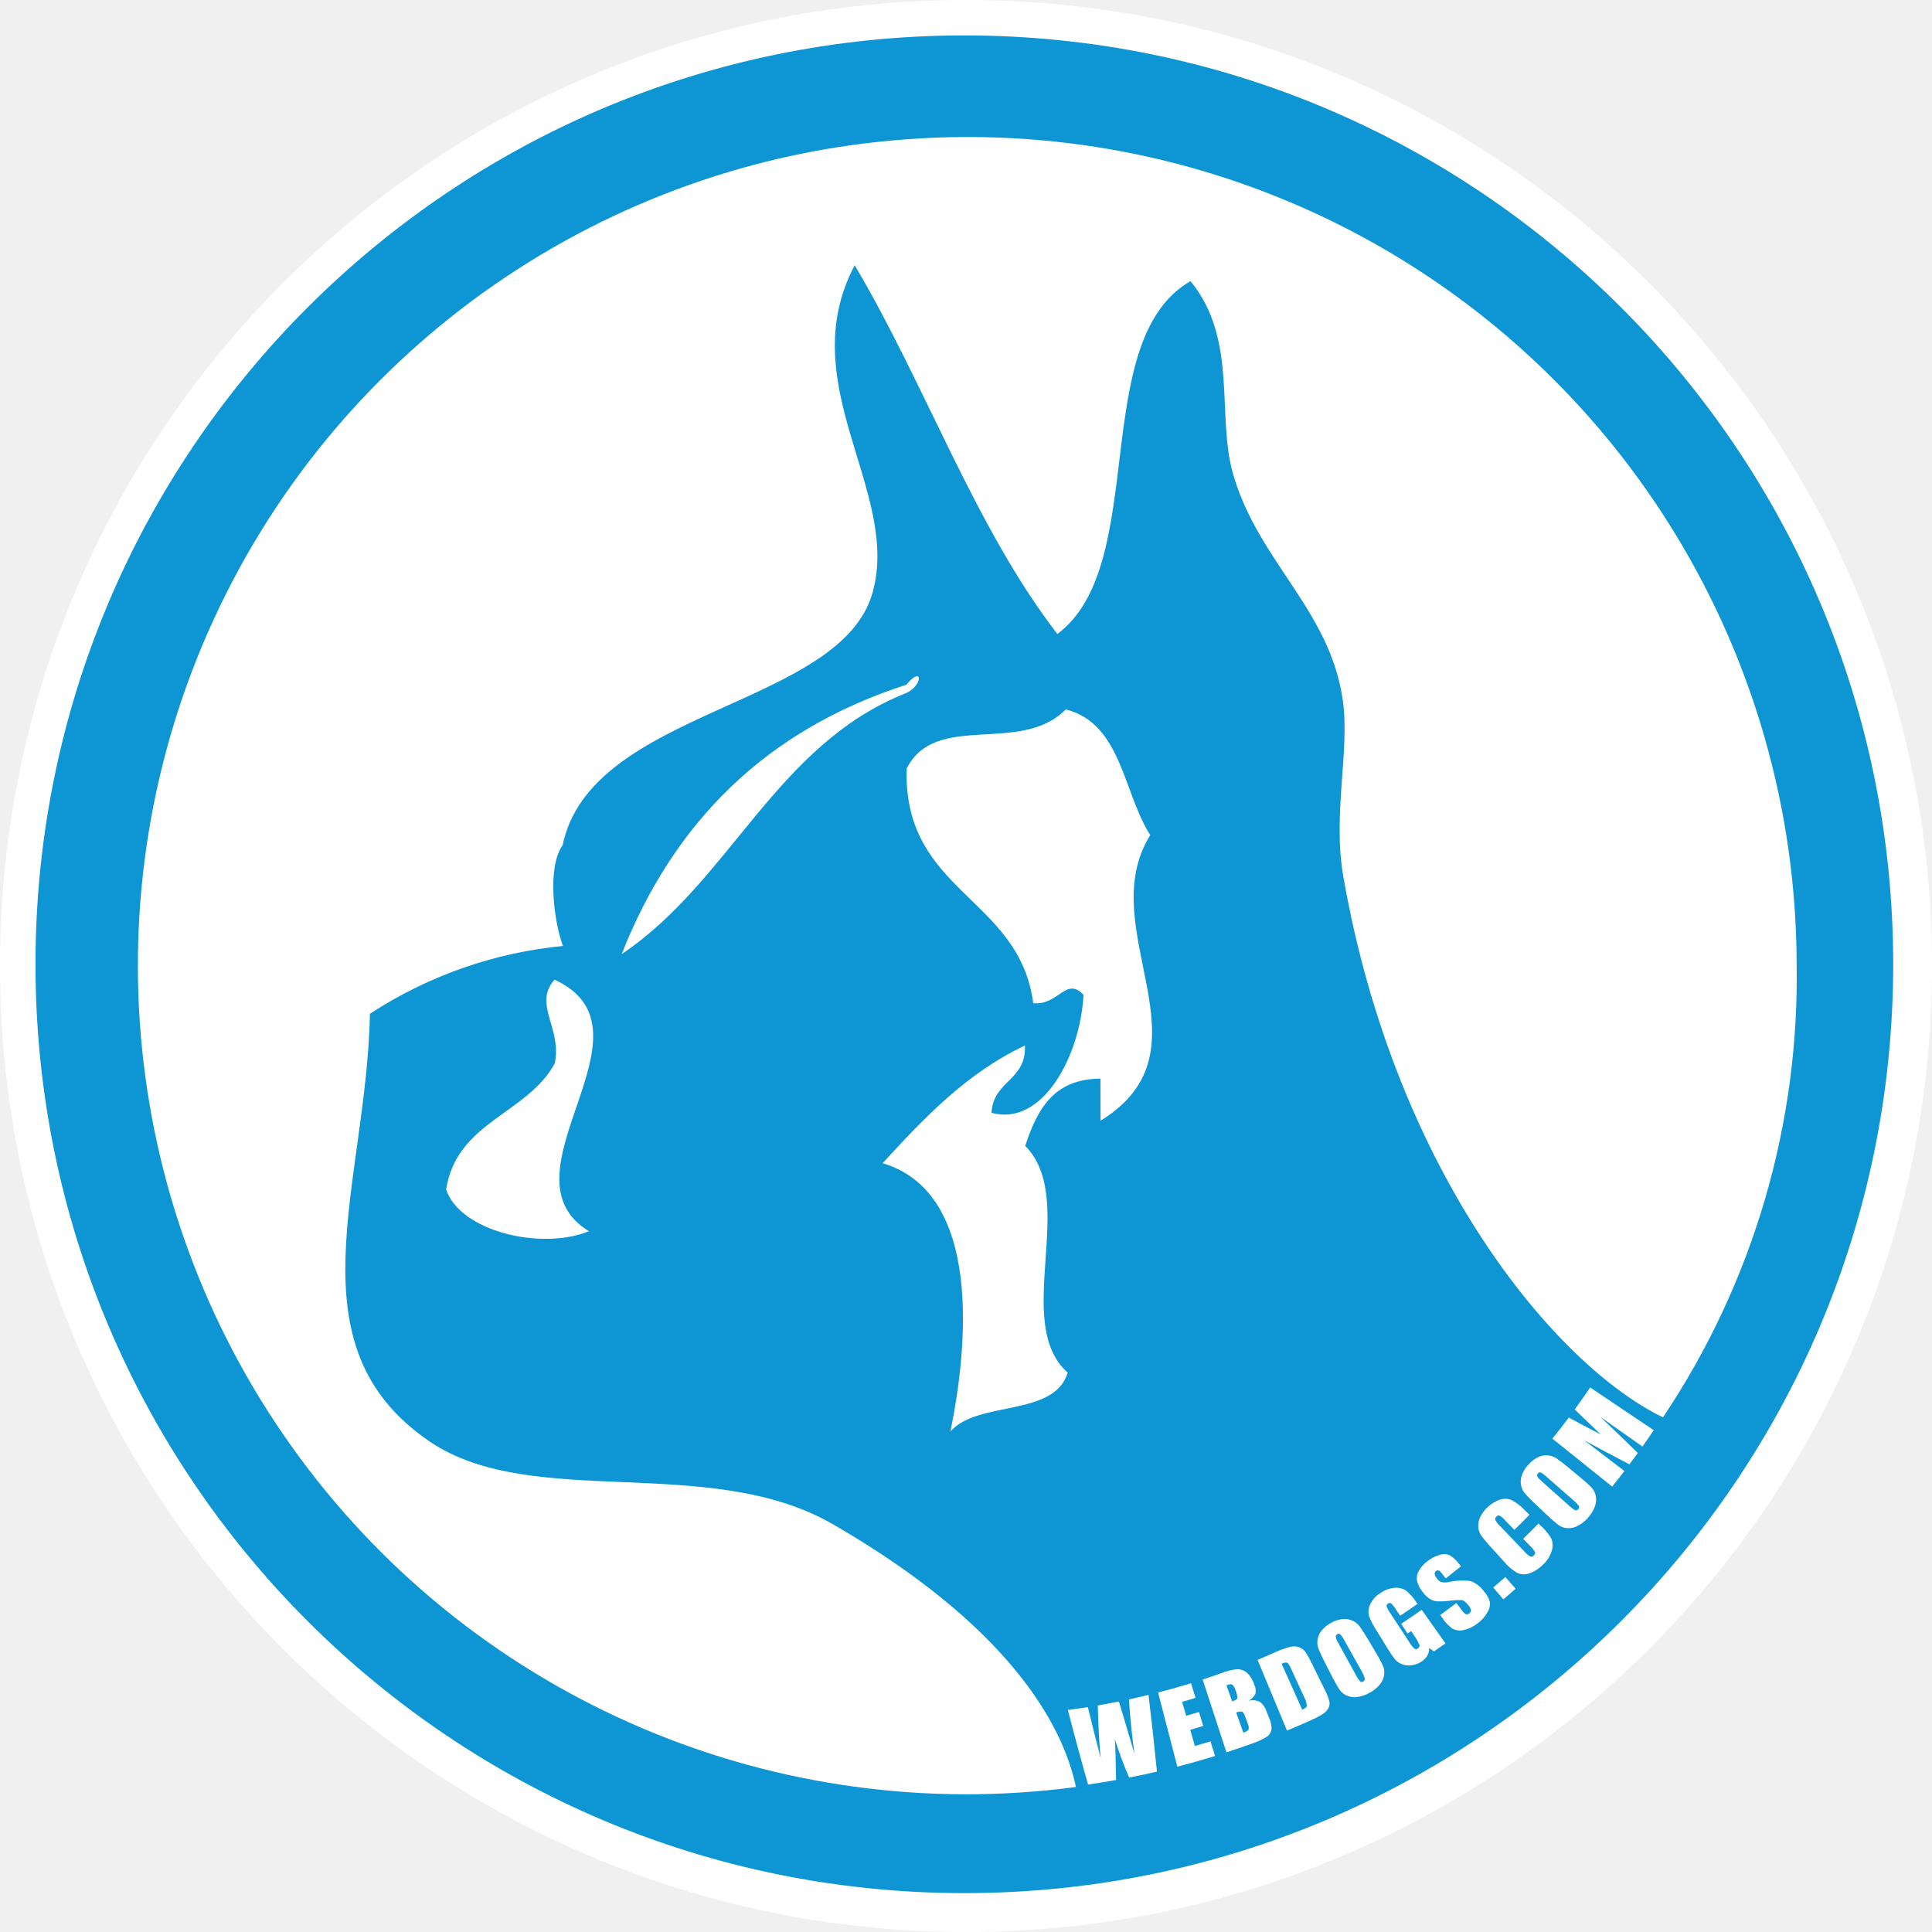
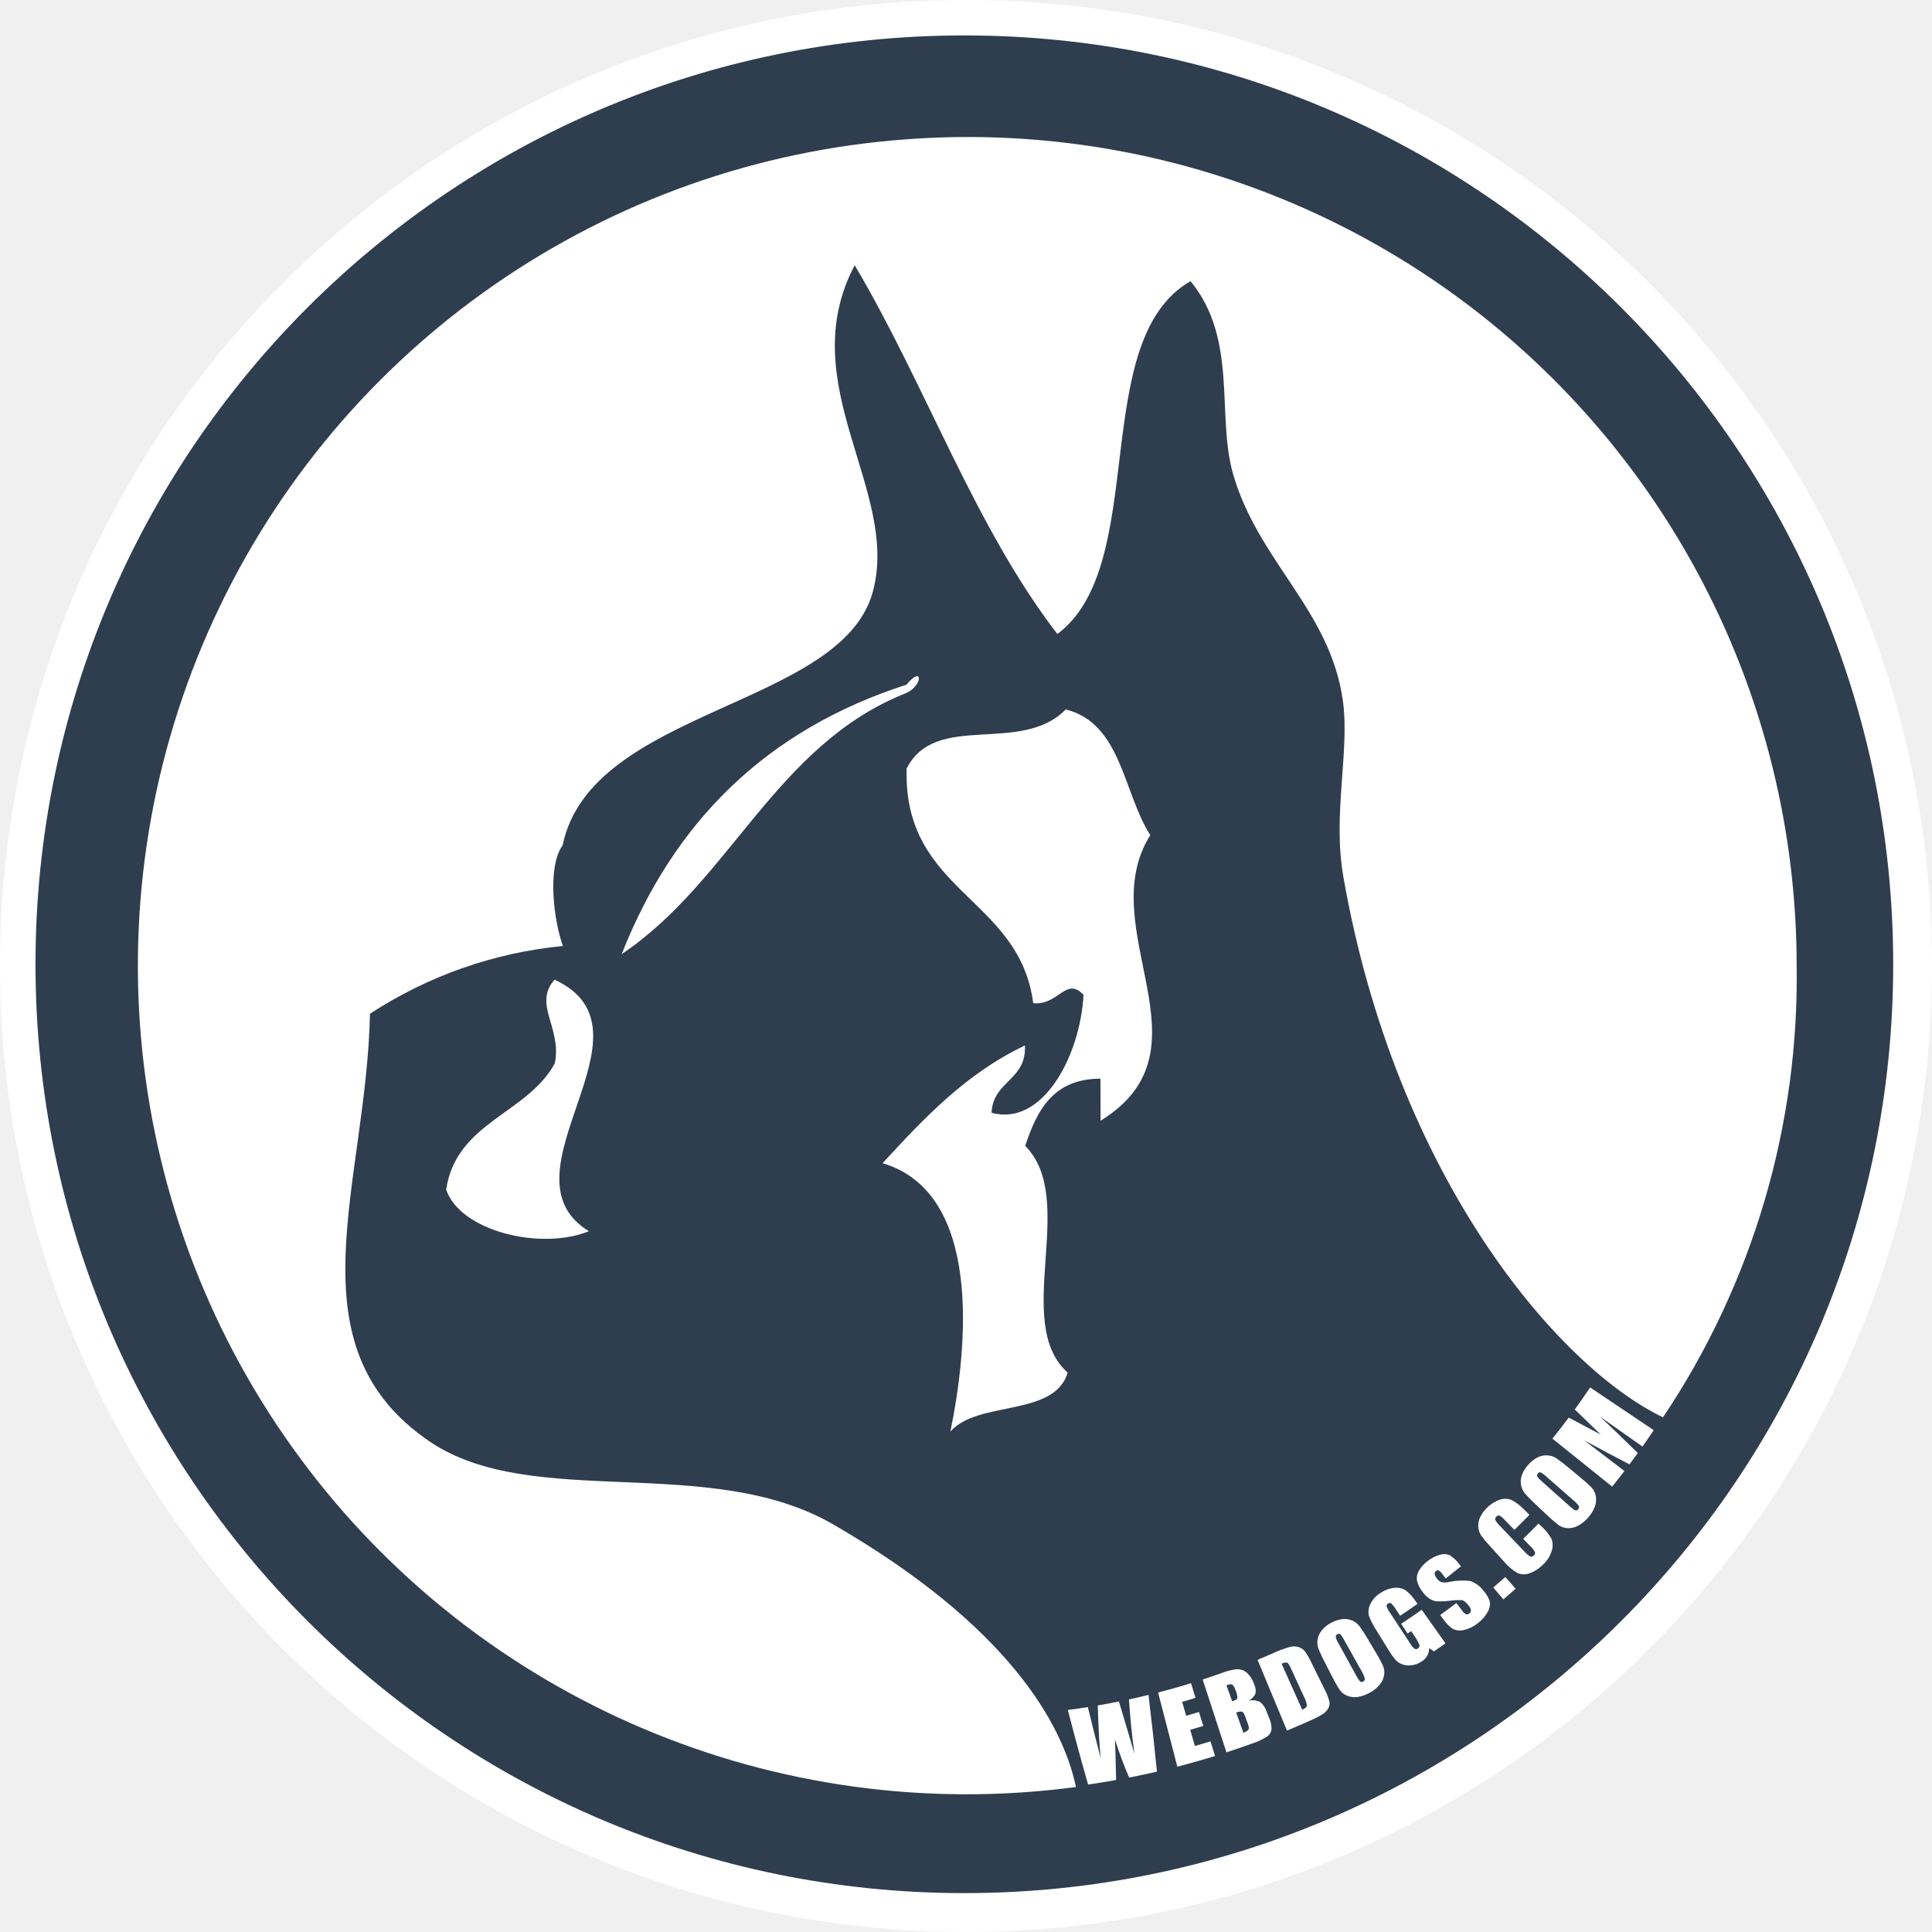
<svg xmlns="http://www.w3.org/2000/svg" id="Layer_1" data-name="Layer 1" width="134" height="134" viewBox="0 0 134 134" preserveAspectRatio="xMidYMid meet">
-   <path fill="#0e96d4" d="M66.995,0a67,67,0,1,0,67.003,66.999A66.997,66.997,0,0,0,66.995,0Z" transform="translate(1,1),scale(0.98)" />
+   <path fill="#2f3e4e" d="M66.995,0a67,67,0,1,0,67.003,66.999A66.997,66.997,0,0,0,66.995,0Z" transform="translate(1,1),scale(0.98)" />
  <path fill="#fff" d="M66.995,0a67,67,0,1,0,67.003,66.999A66.997,66.997,0,0,0,66.995,0Zm-.118,131.303a64.423,64.423,0,1,1,64.429-64.424A64.424,64.424,0,0,1,66.877,131.303Z" transform="translate(0.0025)" />
  <path fill="#fff" d="M87.838,118.69a1.303,1.303,0,0,0-.456-.648,1.159,1.159,0,0,0-.784-.085,1.087,1.087,0,0,0,.475-.484,1.015,1.015,0,0,0-.095-.66,1.802,1.802,0,0,0-.565-.851,1.021,1.021,0,0,0-.671-.184,4.162,4.162,0,0,0-.989.253q-.667.237-1.341.457.823,2.526,1.65,5.051.861-.28,1.711-.587a4.696,4.696,0,0,0,1.132-.523.718.718,0,0,0,.283-.491,1.762,1.762,0,0,0-.169-.792Zm-2.38-.689q-.198-.556-.396-1.113a1.254,1.254,0,0,1,.292-.074.239.239,0,0,1,.162.076.939.939,0,0,1,.166.312,1.552,1.552,0,0,1,.14.559c-.014.077-.09.14-.227.188C85.563,117.96,85.518,117.978,85.458,118.001Zm1.137,1.953c-.035.071-.155.147-.358.226q-.25-.7-.5-1.399a.736.736,0,0,1,.416-.063c.067.028.139.148.218.36q.085.233.17.466C86.615,119.746,86.633,119.882,86.595,119.954Z" transform="translate(0.0025)" />
  <path fill="#fff" d="M62.862,47.491c-9.702,3.125-16.13,9.507-19.746,18.684,7.549-5.059,10.688-14.542,19.747-18.112C64.021,47.529,64.016,46.106,62.862,47.491Z" transform="translate(0.0025)" />
  <path fill="#fff" d="M76.322,74.814l.009,2.916c8.051-4.949-.624-13.281,3.446-19.809-1.892-2.966-1.99-7.738-5.858-8.717-3.144,3.19-9.027.11-11.04,4.106-.239,8.609,7.813,8.879,8.783,16.271,1.773.162,2.255-1.876,3.487-.582-.225,4.228-2.834,9.162-6.381,8.181.105-2.233,2.436-2.239,2.316-4.667-4.083,1.937-6.989,5.03-9.87,8.163,6.956,2.073,5.898,12.805,4.701,18.614,1.905-2.182,7.198-.984,8.137-4.084-3.89-3.477.761-12.002-2.948-15.73C71.92,77.003,73.044,74.823,76.322,74.814Z" transform="translate(0.0025)" />
  <path fill="#fff" d="M78.3,117.869c.081,1.242.203,2.501.384,3.777q-.291-.972-.576-1.945c-.29-.975-.456-1.539-.507-1.688q-.729.147-1.465.274c.046,1.518.106,2.74.204,3.663q-.225-.871-.445-1.743-.227-.902-.447-1.806-.691.109-1.387.2.668,2.592,1.404,5.171.976-.141,1.943-.315c-.024-1.429-.059-2.367-.081-2.818a27.414,27.414,0,0,0,.986,2.649q.969-.189,1.928-.411-.263-2.667-.586-5.324Q78.98,117.722,78.3,117.869Z" transform="translate(0.0025)" />
  <path fill="#fff" d="M82.873,121.099q-.162-.561-.324-1.122.453-.131.904-.269-.149-.483-.298-.967-.442.136-.887.264-.139-.484-.279-.968.466-.134.929-.276-.157-.508-.313-1.016-1.133.349-2.285.646.665,2.572,1.335,5.144,1.319-.341,2.617-.742-.158-.508-.316-1.015Q83.416,120.943,82.873,121.099Z" transform="translate(0.0025)" />
  <path fill="#fff" d="M91.847,117.13q-.411-.835-.822-1.671a7,7,0,0,0-.489-.887.951.951,0,0,0-.418-.317,1.092,1.092,0,0,0-.628-.034,7.493,7.493,0,0,0-1.298.488q-.484.213-.973.416,1.019,2.454,2.042,4.906.908-.377,1.801-.784a4.327,4.327,0,0,0,.735-.4,1.129,1.129,0,0,0,.336-.373.707.707,0,0,0,.071-.453A3.875,3.875,0,0,0,91.847,117.13Zm-1.529,1.455q-.716-1.594-1.43-3.189a.748.748,0,0,1,.313-.088.229.229,0,0,1,.162.09,2.811,2.811,0,0,1,.214.412q.43.938.862,1.876a1.58,1.58,0,0,1,.202.623C90.627,118.402,90.52,118.495,90.317,118.585Z" transform="translate(0.0025)" />
  <path fill="#fff" d="M62.881,9.661A57.468,57.468,0,1,0,74.624,123.943c-.917-4.338-4.64-11.159-16.84-18.215-8.601-4.972-20.847-.926-27.966-5.733-9.822-6.656-4.404-17.805-4.16-29.681a29.641,29.641,0,0,1,13.383-4.702c-.606-1.629-1.132-5.437-.02-6.987,1.963-9.48,19.255-9.56,21.496-17.519,1.976-7.036-5.6-14.438-1.24-22.71,4.923,8.3,8.318,18.126,14.057,25.577C79.781,39.169,75.421,23.609,82.57,19.5c3.316,4.039,1.78,9.316,2.954,13.386,1.748,6.067,6.724,9.414,7.609,15.69.496,3.518-.724,7.881.035,12.223,3.639,20.807,14.87,33.988,22.171,37.505a54.833,54.833,0,0,0,9.27-31.494A57.475,57.475,0,0,0,62.881,9.661Z" transform="translate(0.0025)" />
  <path fill="#fff" d="M109.218,97.758q.908.863,1.806,1.737-.608-.315-1.212-.635c-.385-.211-.72-.389-1.01-.537q-.553.74-1.132,1.459,2.071,1.665,4.144,3.327.431-.535.849-1.082-1.393-1.063-2.785-2.129,1.557.85,3.135,1.668.294-.391.581-.787-1.295-1.271-2.611-2.517,1.465,1.036,2.931,2.069.399-.563.785-1.136-2.207-1.48-4.412-2.963Q109.765,97.005,109.218,97.758Z" transform="translate(0.0025)" />
  <path fill="#fff" d="M106.853,105.814l-.149-.145q-.524.538-1.062,1.061.233.239.467.478a1.752,1.752,0,0,1,.351.435.22.22,0,0,1-.08.241.224.224,0,0,1-.248.074,1.637,1.637,0,0,1-.388-.331q-.852-.892-1.705-1.784a1.778,1.778,0,0,1-.328-.412.213.213,0,0,1,.078-.244.202.202,0,0,1,.216-.069,1.591,1.591,0,0,1,.382.328l.645.662q.53-.515,1.046-1.044-.18-.176-.361-.353a3.49,3.49,0,0,0-.877-.672,1.181,1.181,0,0,0-.799-.029,2.421,2.421,0,0,0-1.386,1.224,1.374,1.374,0,0,0-.125.684,1.22,1.22,0,0,0,.192.573,6.804,6.804,0,0,0,.549.667q.521.575,1.042,1.15a3.587,3.587,0,0,0,.891.772,1.098,1.098,0,0,0,.841.053,2.434,2.434,0,0,0,.973-.617,2.087,2.087,0,0,0,.606-.961,1.208,1.208,0,0,0-.024-.835A3.634,3.634,0,0,0,106.853,105.814Z" transform="translate(0.0025)" />
  <path fill="#fff" d="M95.37,114.525q-.233-.39-.466-.781a10.73,10.73,0,0,0-.623-.966,1.259,1.259,0,0,0-.529-.393,1.337,1.337,0,0,0-.695-.082,2.185,2.185,0,0,0-.749.261,2.109,2.109,0,0,0-.635.514,1.333,1.333,0,0,0-.29.63,1.266,1.266,0,0,0,.064.654,10.843,10.843,0,0,0,.483,1.026q.208.405.416.809a10.502,10.502,0,0,0,.564,1.003,1.18,1.18,0,0,0,.522.412,1.352,1.352,0,0,0,.737.084,2.365,2.365,0,0,0,.825-.29,2.32,2.32,0,0,0,.699-.562,1.358,1.358,0,0,0,.305-.666,1.178,1.178,0,0,0-.084-.656A10.246,10.246,0,0,0,95.37,114.525Zm-.815,2.097a.183.183,0,0,1-.223-.001,2.334,2.334,0,0,1-.311-.48q-.598-1.087-1.195-2.174a1.118,1.118,0,0,1-.184-.463.196.196,0,0,1,.108-.156.174.174,0,0,1,.206.005,1.634,1.634,0,0,1,.268.394q.597,1.065,1.194,2.129a2.081,2.081,0,0,1,.235.54A.175.175,0,0,1,94.555,116.622Z" transform="translate(0.0025)" />
  <path fill="#fff" d="M38.461,67.947c-1.516,1.707.527,3.333.017,5.804-1.915,3.522-6.824,4.052-7.537,8.756.985,2.913,6.612,4.237,9.901,2.888C34.343,81.423,46.076,71.468,38.461,67.947Z" transform="translate(0.0025)" />
  <path fill="#fff" d="M110.382,103.171a9.985,9.985,0,0,0-.846-.757l-.7-.581a10.716,10.716,0,0,0-.91-.702,1.244,1.244,0,0,0-.63-.191,1.325,1.325,0,0,0-.685.159,2.195,2.195,0,0,0-.623.501,2.133,2.133,0,0,0-.432.7,1.339,1.339,0,0,0-.065.694,1.263,1.263,0,0,0,.277.595,10.764,10.764,0,0,0,.798.807l.662.624a10.318,10.318,0,0,0,.866.756,1.181,1.181,0,0,0,.632.214,1.377,1.377,0,0,0,.725-.169,2.424,2.424,0,0,0,.685-.553,2.379,2.379,0,0,0,.476-.769,1.403,1.403,0,0,0,.068-.734A1.176,1.176,0,0,0,110.382,103.171Zm-.923,1.505a.187.187,0,0,1-.212.075,2.313,2.313,0,0,1-.454-.349q-.926-.826-1.852-1.651c-.204-.183-.314-.307-.327-.375a.193.193,0,0,1,.05-.184.173.173,0,0,1,.196-.065,1.616,1.616,0,0,1,.384.282q.918.805,1.836,1.609a2.419,2.419,0,0,1,.418.425A.191.191,0,0,1,109.459,104.676Z" transform="translate(0.0025)" />
  <path fill="#fff" d="M97.179,112.625l.446.673c.084-.056.168-.111.251-.167q.175.262.35.524a3.737,3.737,0,0,1,.228.447.222.222,0,0,1-.118.232.199.199,0,0,1-.233.017,1.432,1.432,0,0,1-.3-.364q-.699-1.067-1.398-2.134a1.584,1.584,0,0,1-.236-.45.18.18,0,0,1,.096-.18.185.185,0,0,1,.226-.011,2.403,2.403,0,0,1,.35.453q.134.201.268.401.608-.404,1.204-.825l-.134-.188a3.058,3.058,0,0,0-.677-.742,1.228,1.228,0,0,0-.778-.182,2.026,2.026,0,0,0-.992.367,1.76,1.76,0,0,0-.705.796,1.163,1.163,0,0,0-.077.793,5.061,5.061,0,0,0,.508.986q.414.671.829,1.343a5.823,5.823,0,0,0,.469.678,1.245,1.245,0,0,0,.463.33,1.32,1.32,0,0,0,.661.078,1.601,1.601,0,0,0,.708-.254,1.186,1.186,0,0,0,.407-.416.988.988,0,0,0,.124-.527q.167.118.334.235.403-.275.801-.556-.825-1.163-1.648-2.328Q97.899,112.15,97.179,112.625Z" transform="translate(0.0025)" />
  <path fill="#fff" d="M103.567,110.105q.351.412.702.824c.272-.231.555-.476.852-.739l-.718-.81Q103.989,109.747,103.567,110.105Z" transform="translate(0.0025)" />
  <path fill="#fff" d="M101.993,109.659a4.586,4.586,0,0,0-1.53.07,1.048,1.048,0,0,1-.524-.007.812.812,0,0,1-.303-.271.583.583,0,0,1-.135-.287.222.222,0,0,1,.093-.2.195.195,0,0,1,.181-.044.746.746,0,0,1,.256.246l.243.31q.532-.414,1.055-.841l-.134-.162a2.29,2.29,0,0,0-.666-.615.995.995,0,0,0-.677-.017,2.351,2.351,0,0,0-.843.44,2.145,2.145,0,0,0-.587.642,1.079,1.079,0,0,0-.154.661,1.896,1.896,0,0,0,.394.818,1.755,1.755,0,0,0,.503.493,1.134,1.134,0,0,0,.492.171,6.012,6.012,0,0,0,.882-.04,4.868,4.868,0,0,1,.85-.045c.132.02.296.151.488.399a.564.564,0,0,1,.139.299.254.254,0,0,1-.113.224.239.239,0,0,1-.222.062.782.782,0,0,1-.281-.268q-.196-.257-.393-.514-.554.423-1.118.832l.204.282a2.514,2.514,0,0,0,.652.667,1.077,1.077,0,0,0,.779.09,2.352,2.352,0,0,0,.976-.476,2.428,2.428,0,0,0,.67-.759,1.099,1.099,0,0,0,.162-.712,1.8,1.8,0,0,0-.418-.739A1.958,1.958,0,0,0,101.993,109.659Z" transform="translate(0.0025)" />
</svg>
